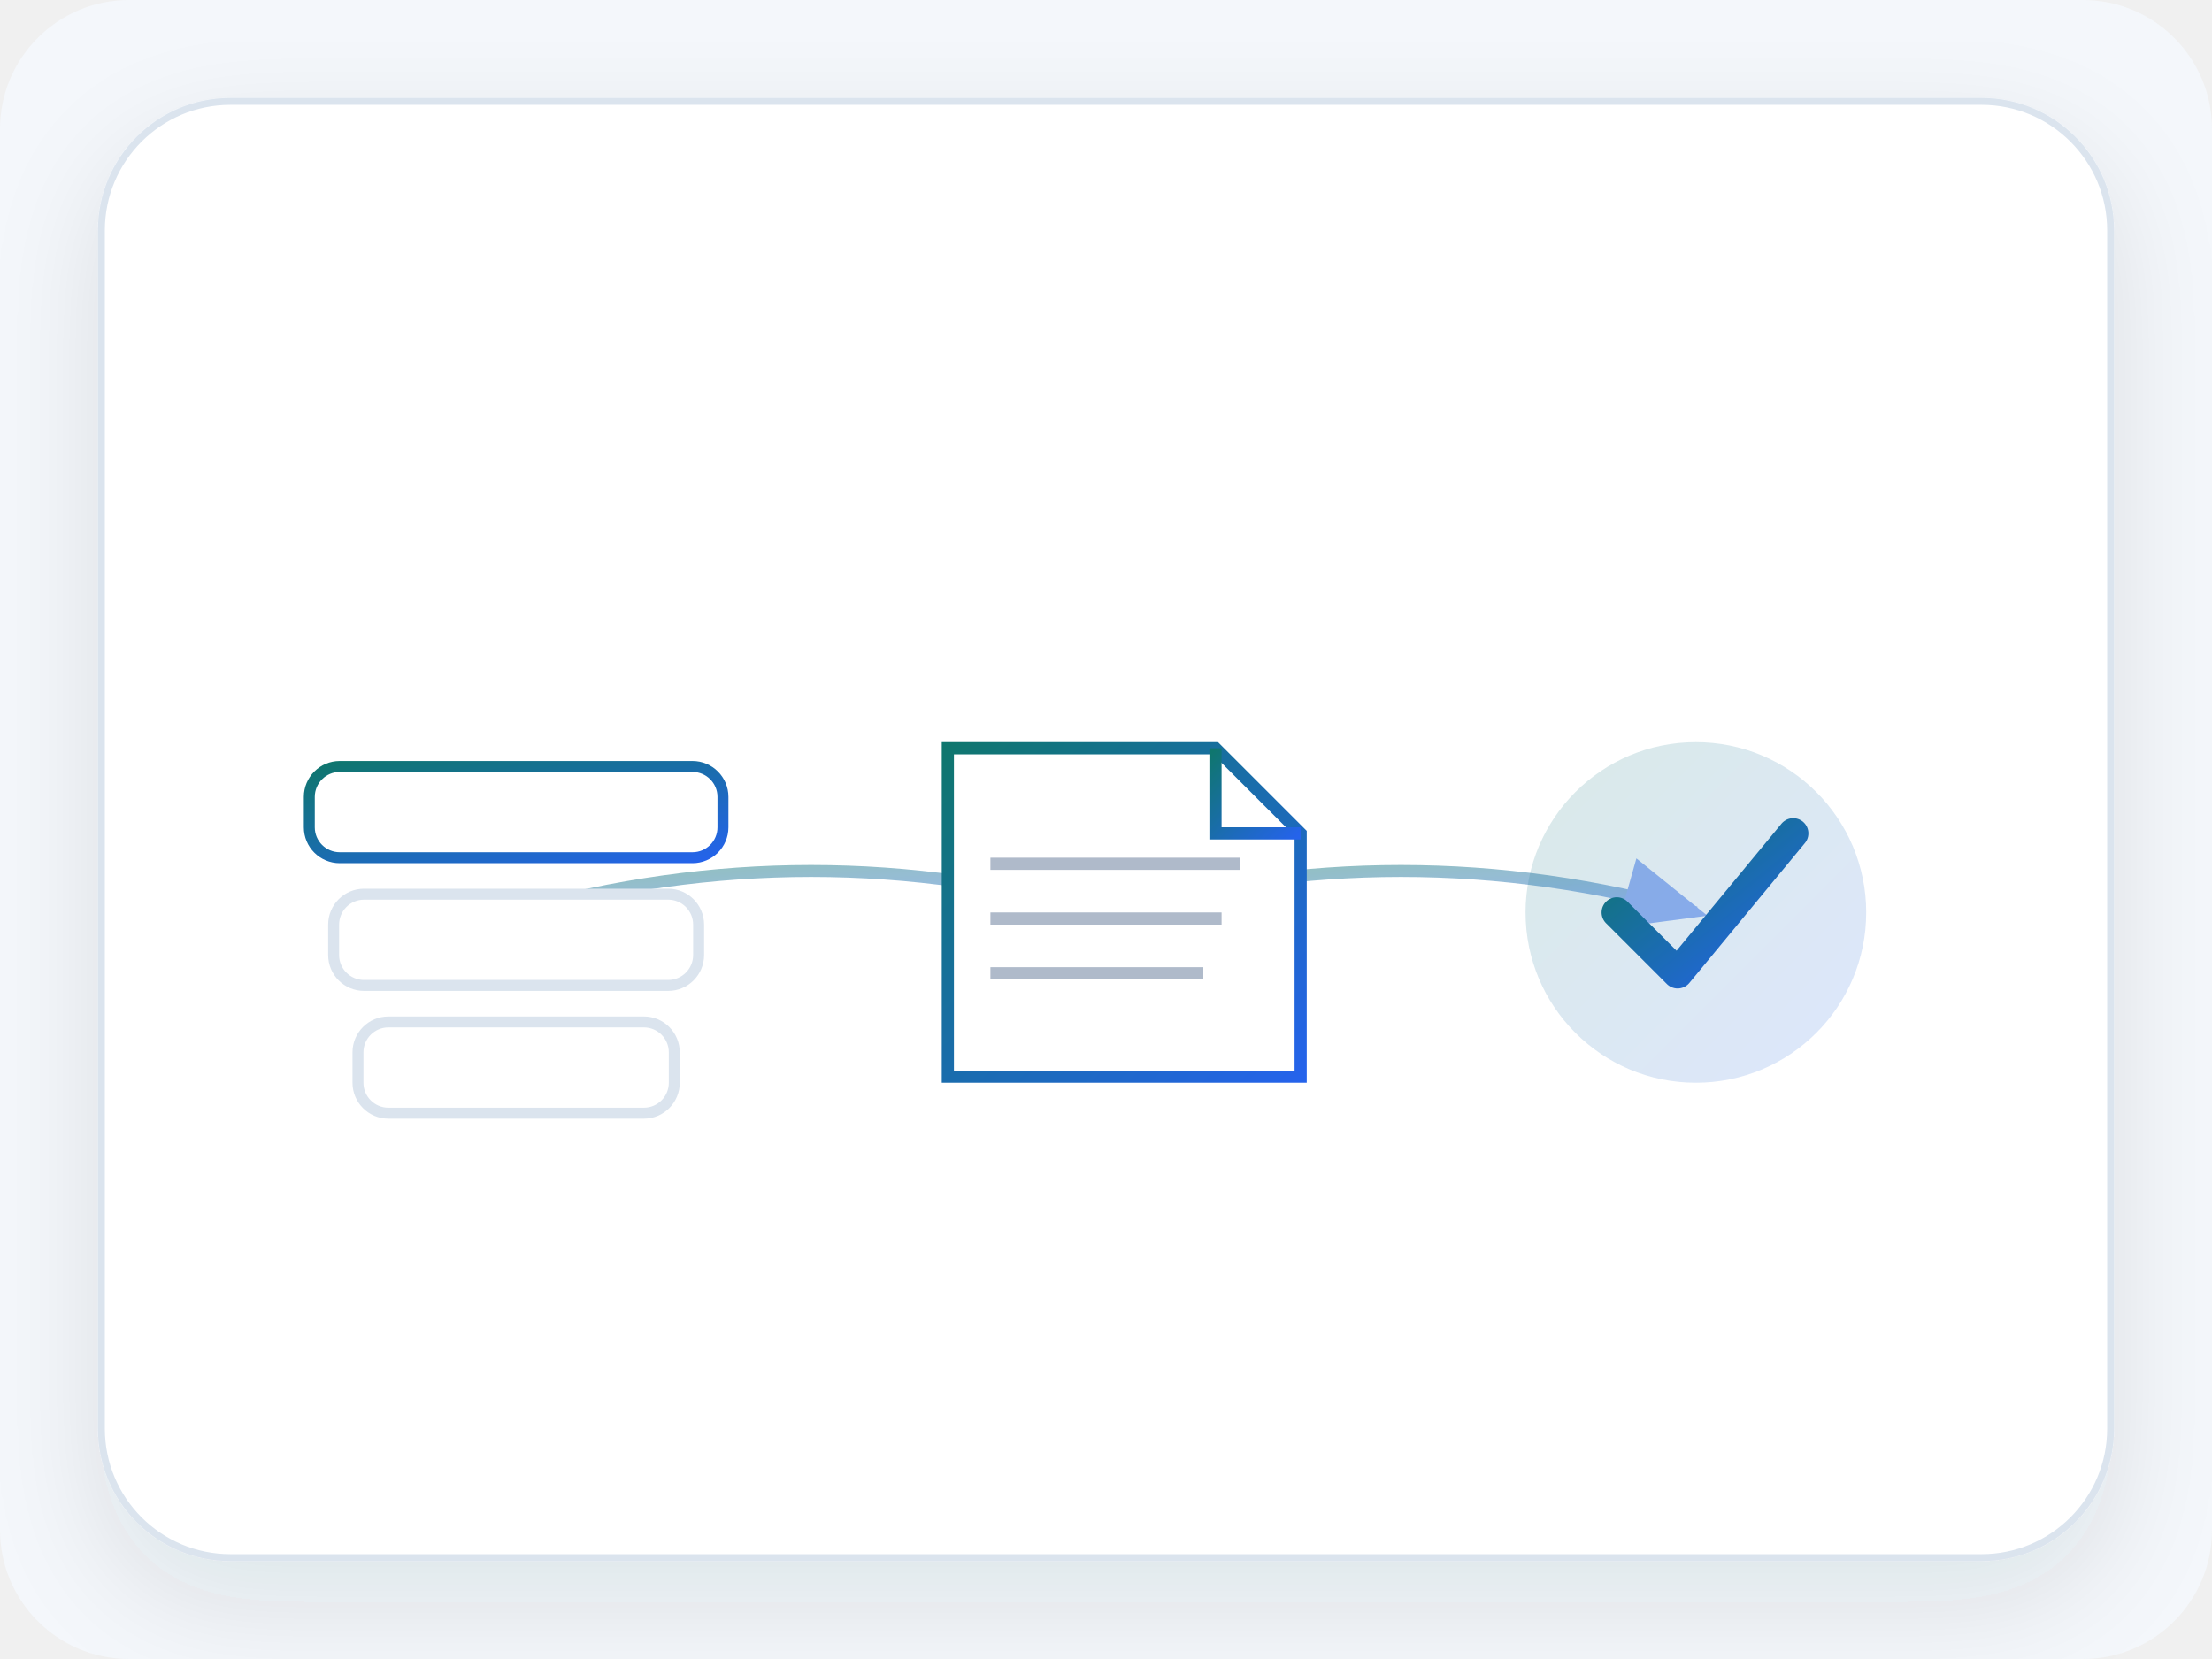
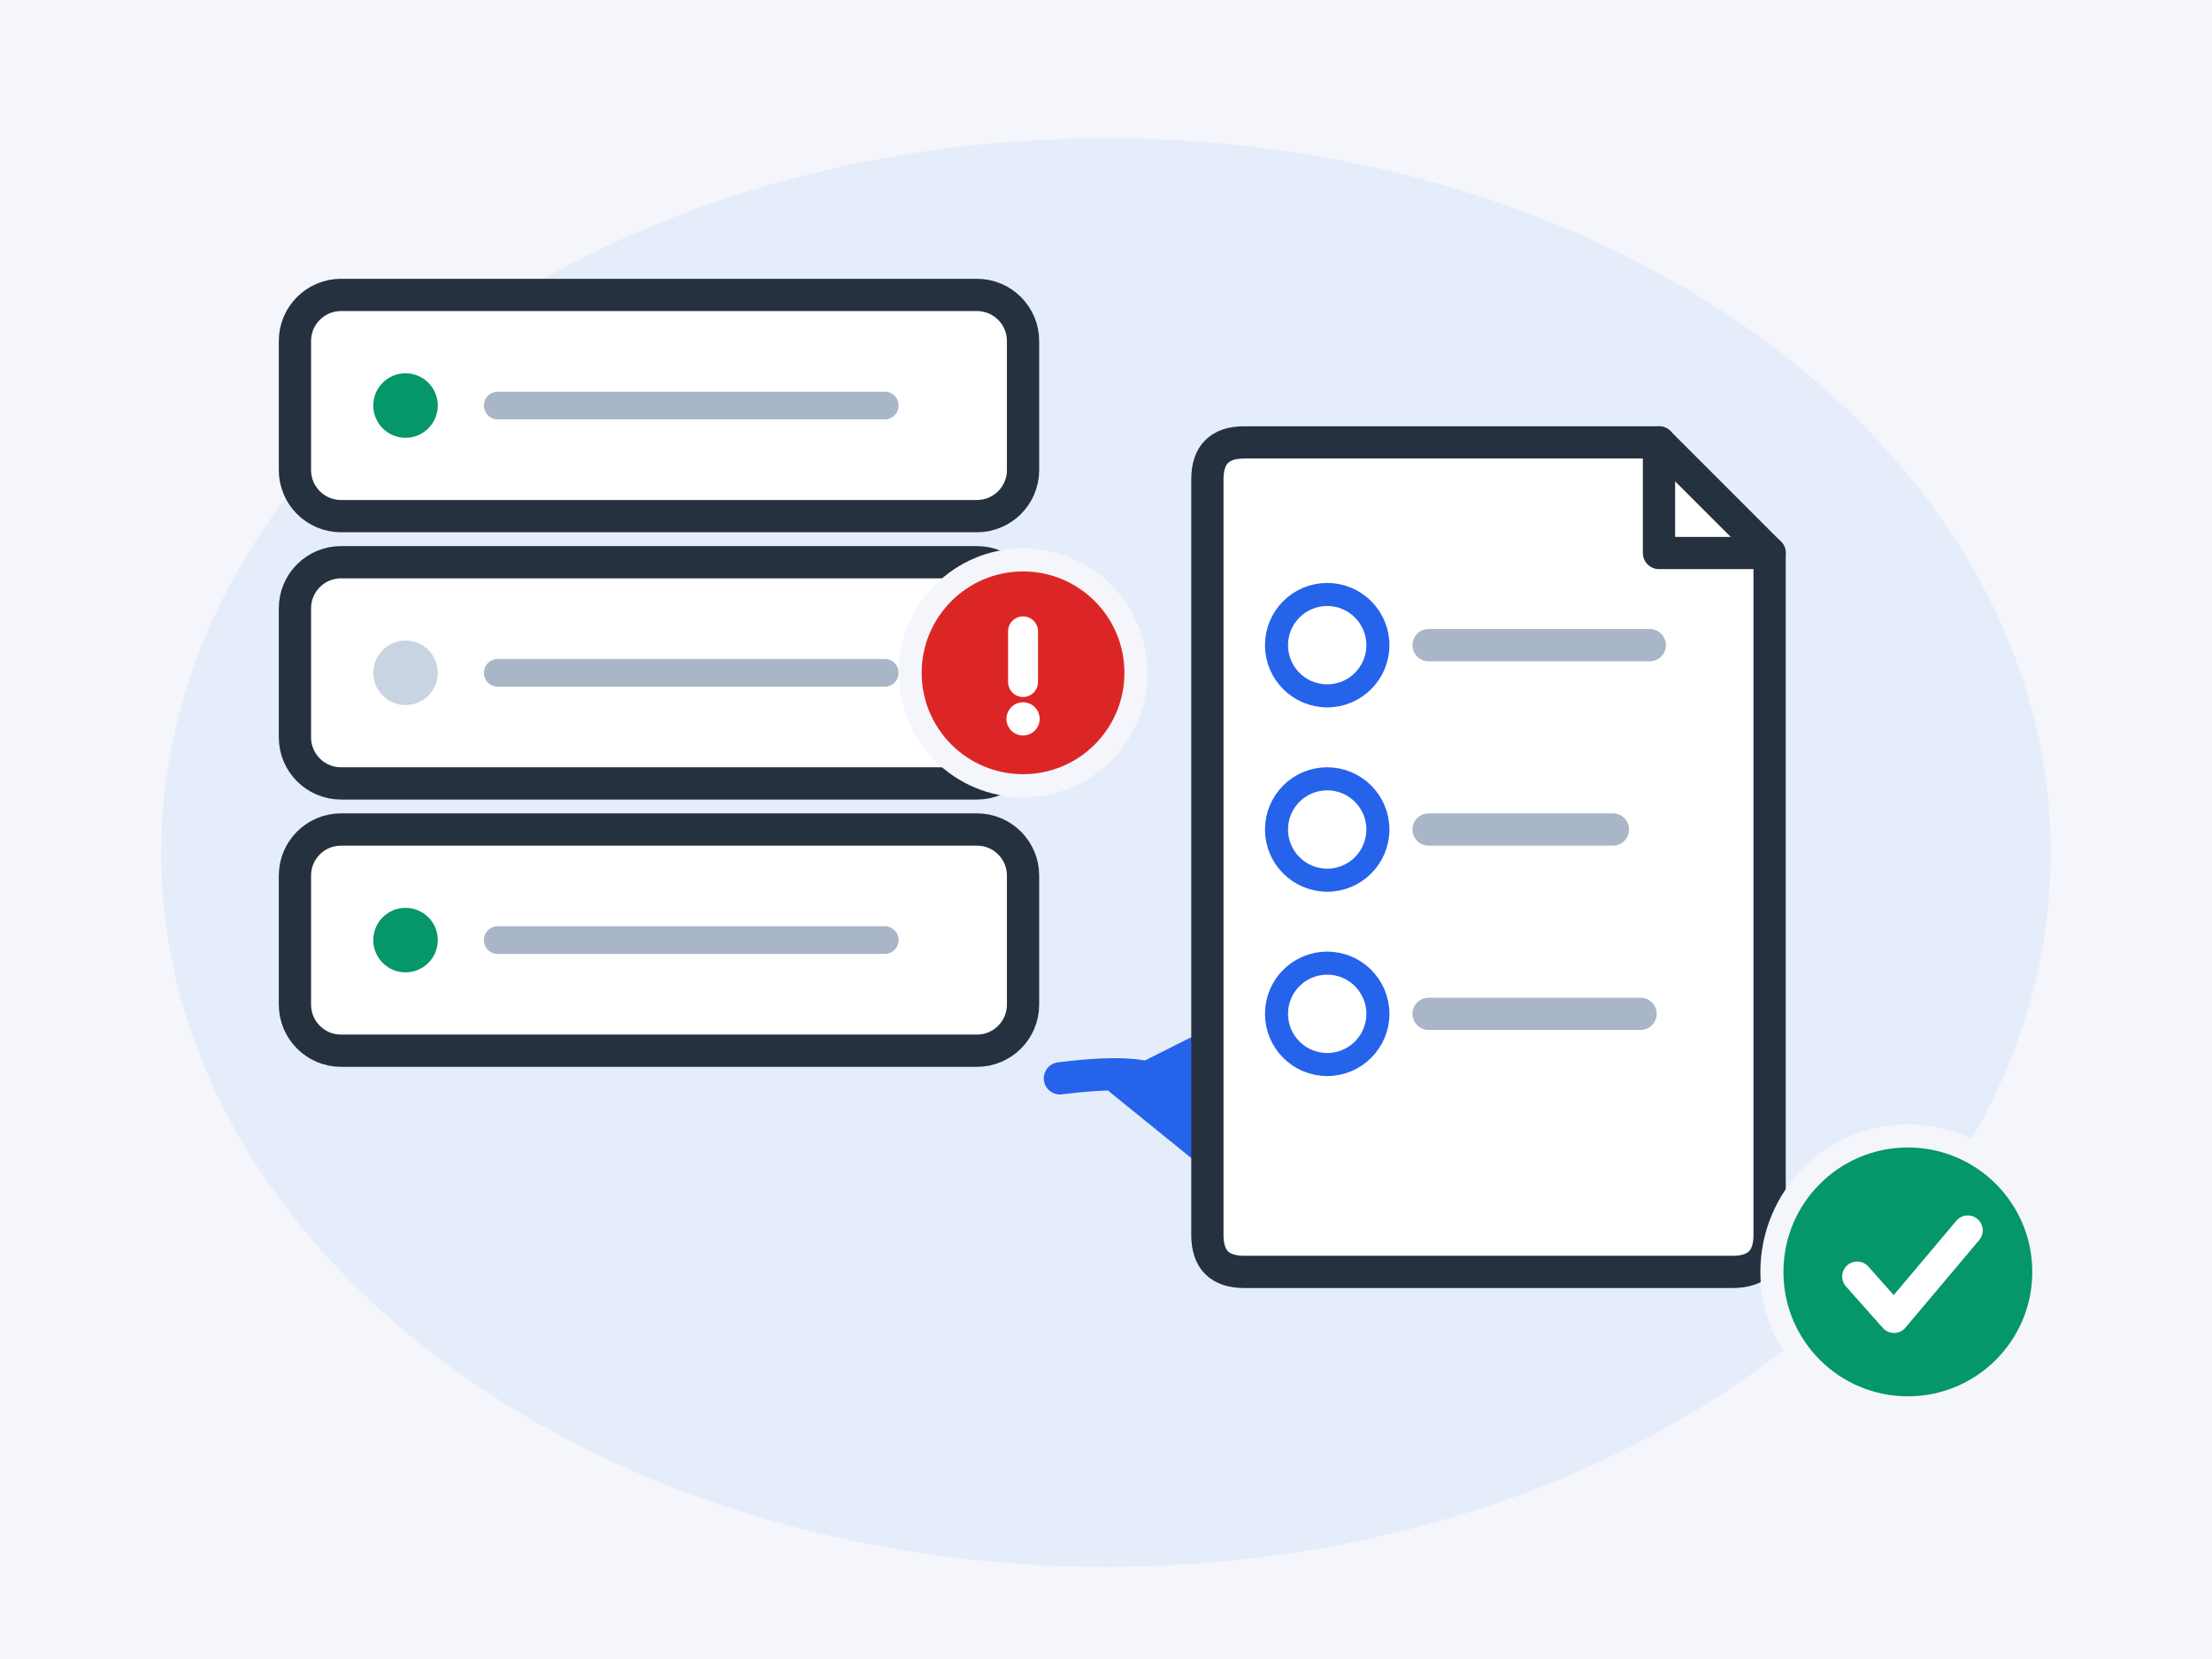
<svg xmlns="http://www.w3.org/2000/svg" viewBox="0 0 480 360" role="img" aria-labelledby="title desc">
-   <defs>
-     <linearGradient id="accent" x1="0" y1="0" x2="1" y2="1">
-       <stop stop-color="#0f766e" />
-       <stop offset="1" stop-color="#2563eb" />
-     </linearGradient>
-     <filter id="shadow" x="-20%" y="-20%" width="140%" height="140%">
-       <feDropShadow dx="0" dy="9" stdDeviation="12" flood-color="#1e293b" flood-opacity=".10" />
-     </filter>
-     <marker id="arrow" markerWidth="8" markerHeight="8" refX="6" refY="3" orient="auto">
-       <path d="M0,0 L0,6 L7,3 z" fill="#2563eb" />
-     </marker>
-   </defs>
-   <rect width="480" height="360" rx="28" fill="#f4f7fb" />
-   <rect x="22" y="22" width="436" height="316" rx="28" fill="#ffffff" stroke="#dbe4ee" stroke-width="1.5" filter="url(#shadow)" />
-   <path d="M 112.0 198 Q 176 180 240.0 198" fill="none" stroke="url(#accent)" stroke-width="2.6" opacity=".46" marker-end="url(#arrow)" />
-   <path d="M 240.0 198 Q 304 180 368.0 198" fill="none" stroke="url(#accent)" stroke-width="2.6" opacity=".46" marker-end="url(#arrow)" />
-   <g transform="translate(112 198) scale(1.32) translate(-112 -198)">
-     <rect x="78.0" y="174" width="68" height="15" rx="5" fill="#ffffff" stroke="url(#accent)" stroke-width="1.8" />
-     <rect x="82.0" y="195" width="60" height="15" rx="5" fill="#ffffff" stroke="#dbe4ee" stroke-width="1.8" />
-     <rect x="86.0" y="216" width="52" height="15" rx="5" fill="#ffffff" stroke="#dbe4ee" stroke-width="1.8" />
-   </g>
-   <g transform="translate(240 198) scale(1.32) translate(-240 -198)">
-     <path d="M 214.0 171 H 258.0 L 272.0 185 V 225 H 214.0 Z" fill="#ffffff" stroke="url(#accent)" stroke-width="2" />
-     <path d="M 258.0 171 V 185 H 272.0" fill="none" stroke="url(#accent)" stroke-width="2" />
-     <line x1="221.0" y1="190" x2="262.0" y2="190" stroke="#94a3b8" stroke-width="2" opacity=".75" />
-     <line x1="221.0" y1="199" x2="259.0" y2="199" stroke="#94a3b8" stroke-width="2" opacity=".75" />
-     <line x1="221.0" y1="208" x2="256.0" y2="208" stroke="#94a3b8" stroke-width="2" opacity=".75" />
-   </g>
-   <g transform="translate(368 198) scale(1.32) translate(-368 -198)">
-     <circle cx="368.0" cy="198" r="27" fill="url(#accent)" opacity=".16" stroke="url(#accent)" stroke-width="2" />
-     <path d="M 355.0 198 L 365.0 208 L 384.0 185" fill="none" stroke="url(#accent)" stroke-width="5" stroke-linecap="round" stroke-linejoin="round" />
-   </g>
+   <rect width="480" height="360" fill="#F4F6FB" />
+   <ellipse cx="240" cy="185" rx="205" ry="155" fill="#2563EB" opacity="0.07" />
+   <rect x="64" y="64" width="158" height="48" rx="10" fill="#FFFFFF" stroke="#26313F" stroke-width="7" stroke-linejoin="round" />
+   <circle cx="88" cy="88" r="7" fill="#059669" />
+   <path d="M 108 88 L 192 88" fill="none" stroke="#A9B6C8" stroke-width="6" stroke-linecap="round" stroke-linejoin="round" />
+   <rect x="64" y="122" width="158" height="48" rx="10" fill="#FFFFFF" stroke="#26313F" stroke-width="7" stroke-linejoin="round" />
+   <circle cx="88" cy="146" r="7" fill="#C9D4E2" />
+   <path d="M 108 146 L 192 146" fill="none" stroke="#A9B6C8" stroke-width="6" stroke-linecap="round" stroke-linejoin="round" />
+   <rect x="64" y="180" width="158" height="48" rx="10" fill="#FFFFFF" stroke="#26313F" stroke-width="7" stroke-linejoin="round" />
+   <circle cx="88" cy="204" r="7" fill="#059669" />
+   <path d="M 108 204 L 192 204" fill="none" stroke="#A9B6C8" stroke-width="6" stroke-linecap="round" stroke-linejoin="round" />
+   <circle cx="222" cy="146" r="27" fill="#F4F6FB" />
+   <circle cx="222" cy="146" r="22" fill="#DC2626" />
+   <path d="M 222 137 L 222 148" fill="none" stroke="#fff" stroke-width="6.5" stroke-linecap="round" stroke-linejoin="round" />
+   <circle cx="222" cy="156" r="3.6" fill="#fff" />
+   <path d="M 230 234 Q 250.6 231.4 253.2 236.5" fill="none" stroke="#2563EB" stroke-width="7" stroke-linecap="round" stroke-linejoin="round" />
+   <path d="M 260 250 L 259 227 L 242.1 235.5 Z" fill="#2563EB" stroke="#2563EB" stroke-width="3.9" stroke-linecap="round" stroke-linejoin="round" />
+   <path d="M 270 96 H 360 L 384 120 V 268 Q 384 276 376 276 H 270 Q 262 276 262 268 V 104 Q 262 96 270 96 Z" fill="#FFFFFF" stroke="#26313F" stroke-width="7" stroke-linecap="round" stroke-linejoin="round" />
+   <path d="M 360 96 V 120 H 384" fill="none" stroke="#26313F" stroke-width="7" stroke-linecap="round" stroke-linejoin="round" />
+   <circle cx="288" cy="140" r="11" fill="none" stroke="#2563EB" stroke-width="5" />
+   <path d="M 310 140 L 358 140" fill="none" stroke="#A9B6C8" stroke-width="7" stroke-linecap="round" stroke-linejoin="round" />
+   <circle cx="288" cy="180" r="11" fill="none" stroke="#2563EB" stroke-width="5" />
+   <path d="M 310 180 L 350 180" fill="none" stroke="#A9B6C8" stroke-width="7" stroke-linecap="round" stroke-linejoin="round" />
+   <circle cx="288" cy="220" r="11" fill="none" stroke="#2563EB" stroke-width="5" />
+   <path d="M 310 220 L 356 220" fill="none" stroke="#A9B6C8" stroke-width="7" stroke-linecap="round" stroke-linejoin="round" />
+   <circle cx="414" cy="276" r="32" fill="#F4F6FB" />
+   <circle cx="414" cy="276" r="27" fill="#059669" />
+   <path d="M 403 277 L 411 286 L 427 267" fill="none" stroke="#fff" stroke-width="6.5" stroke-linecap="round" stroke-linejoin="round" />
</svg>
